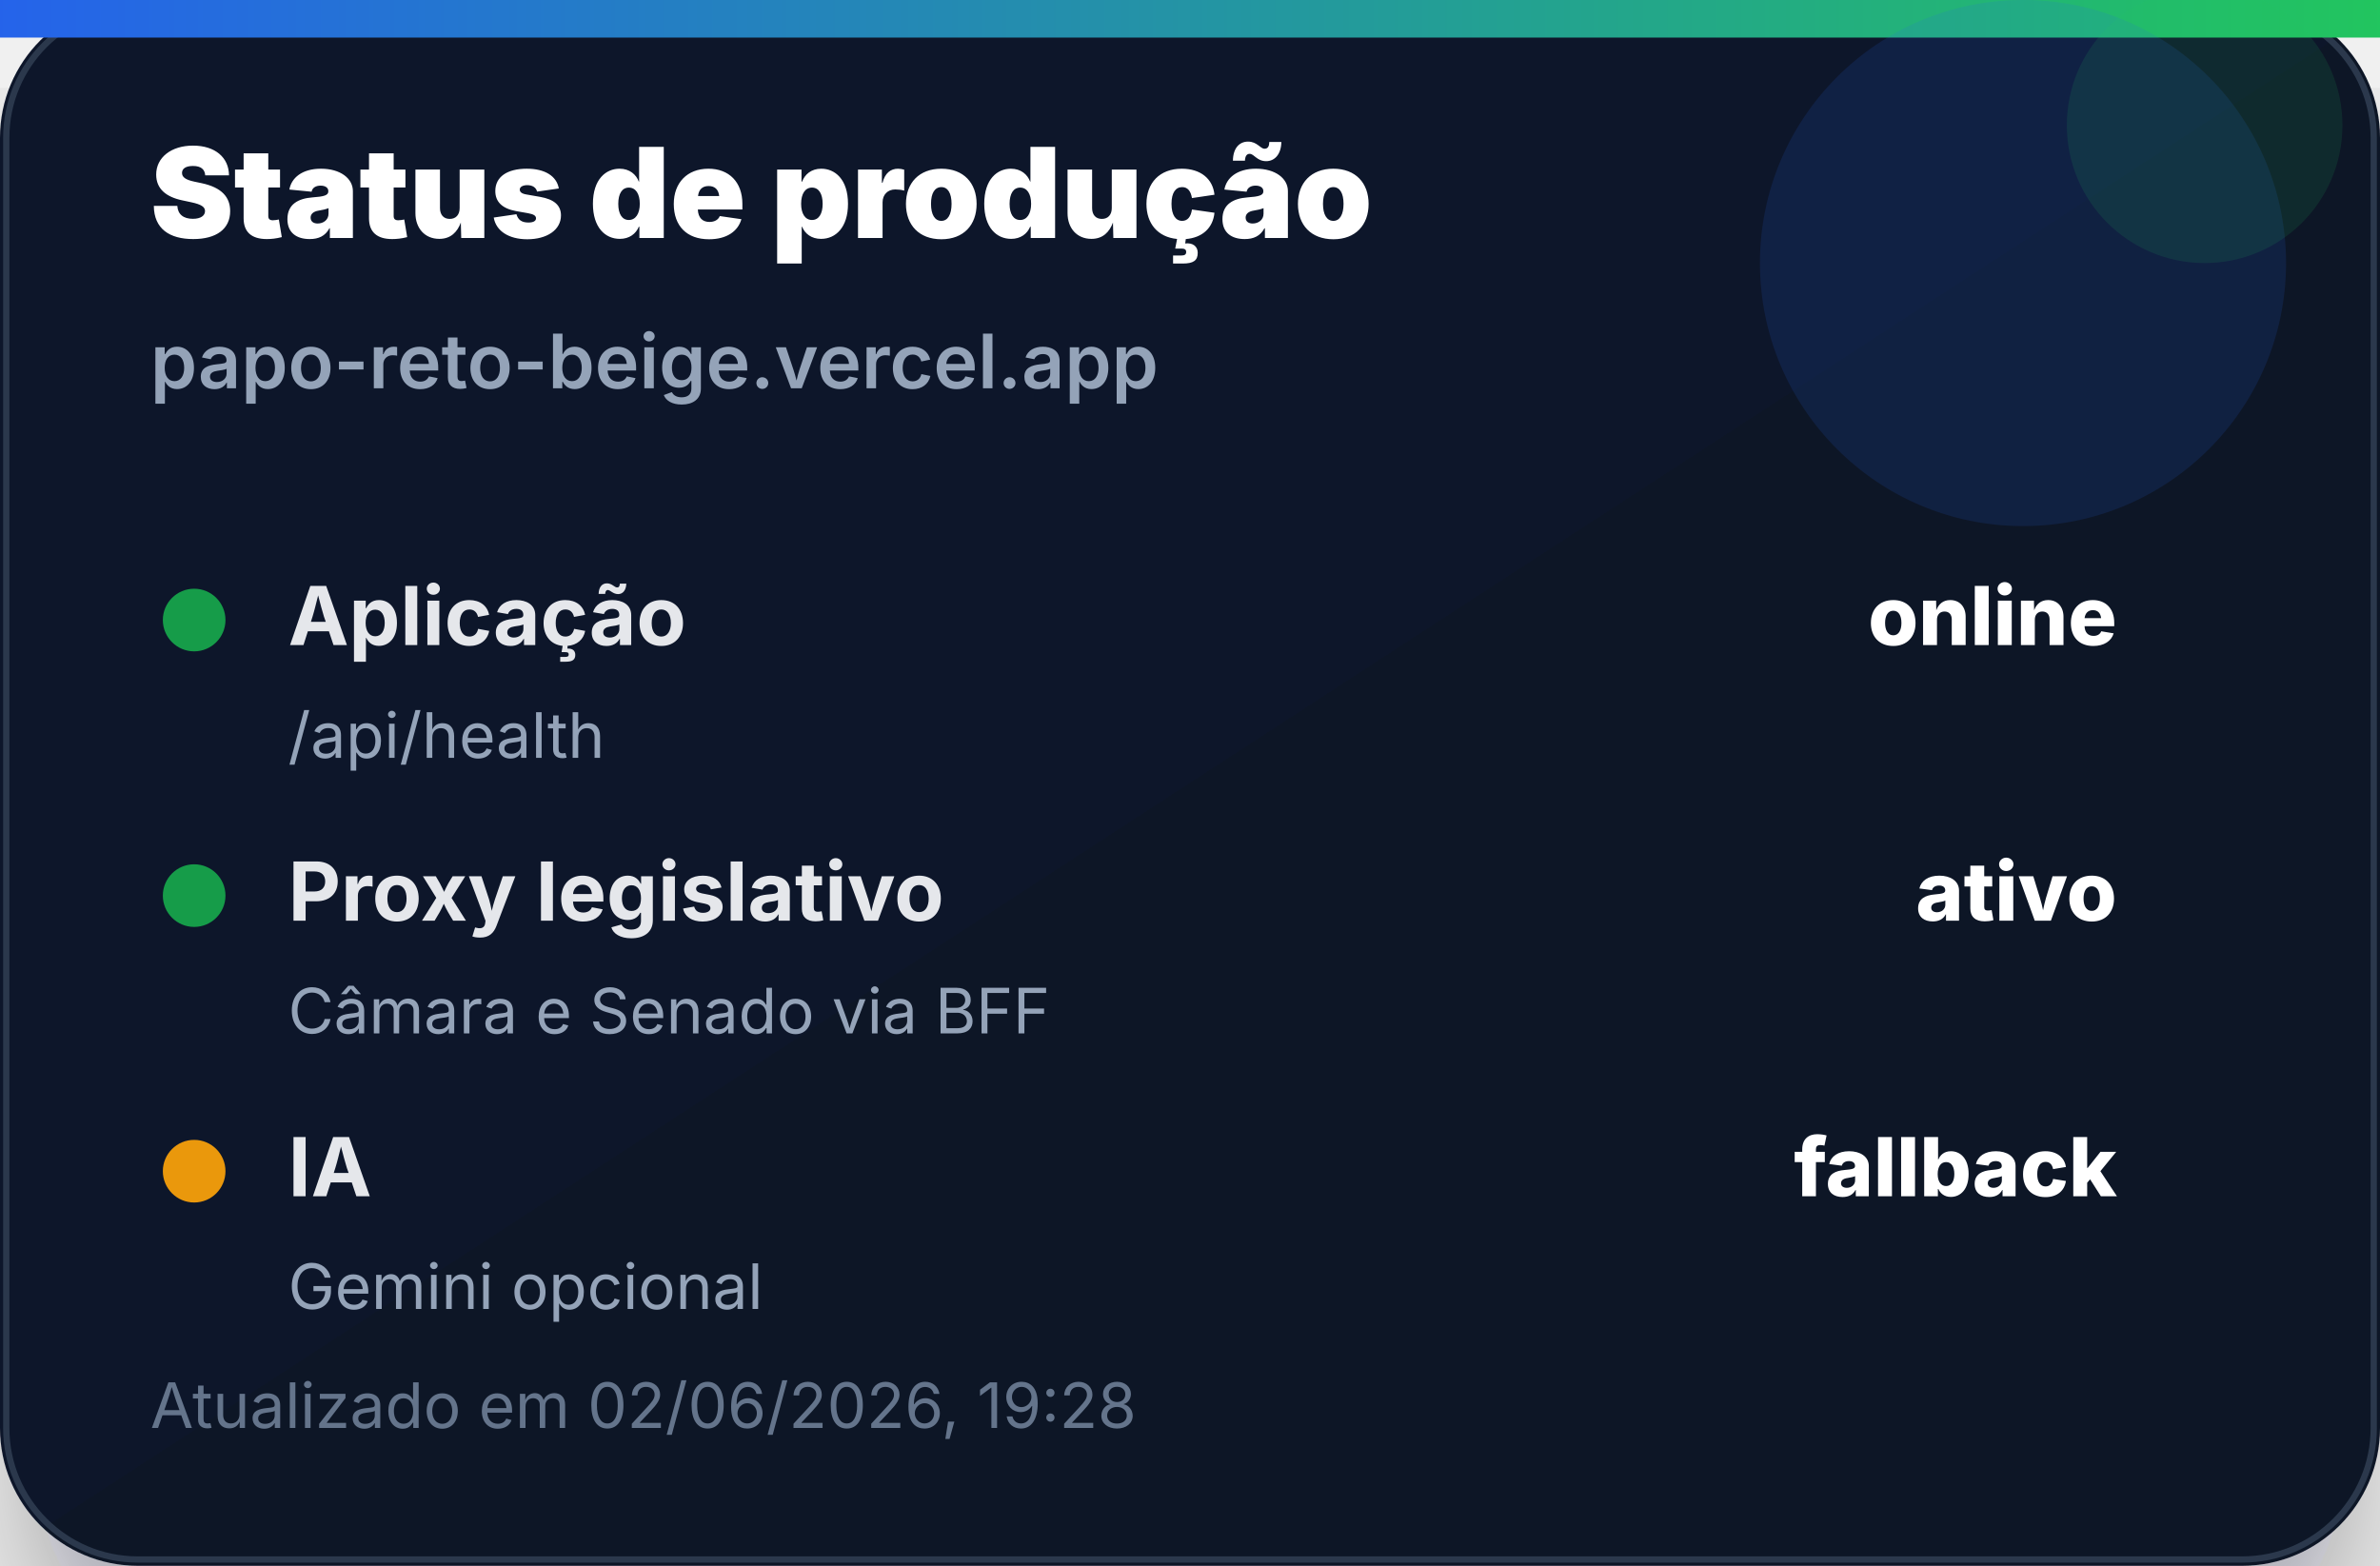
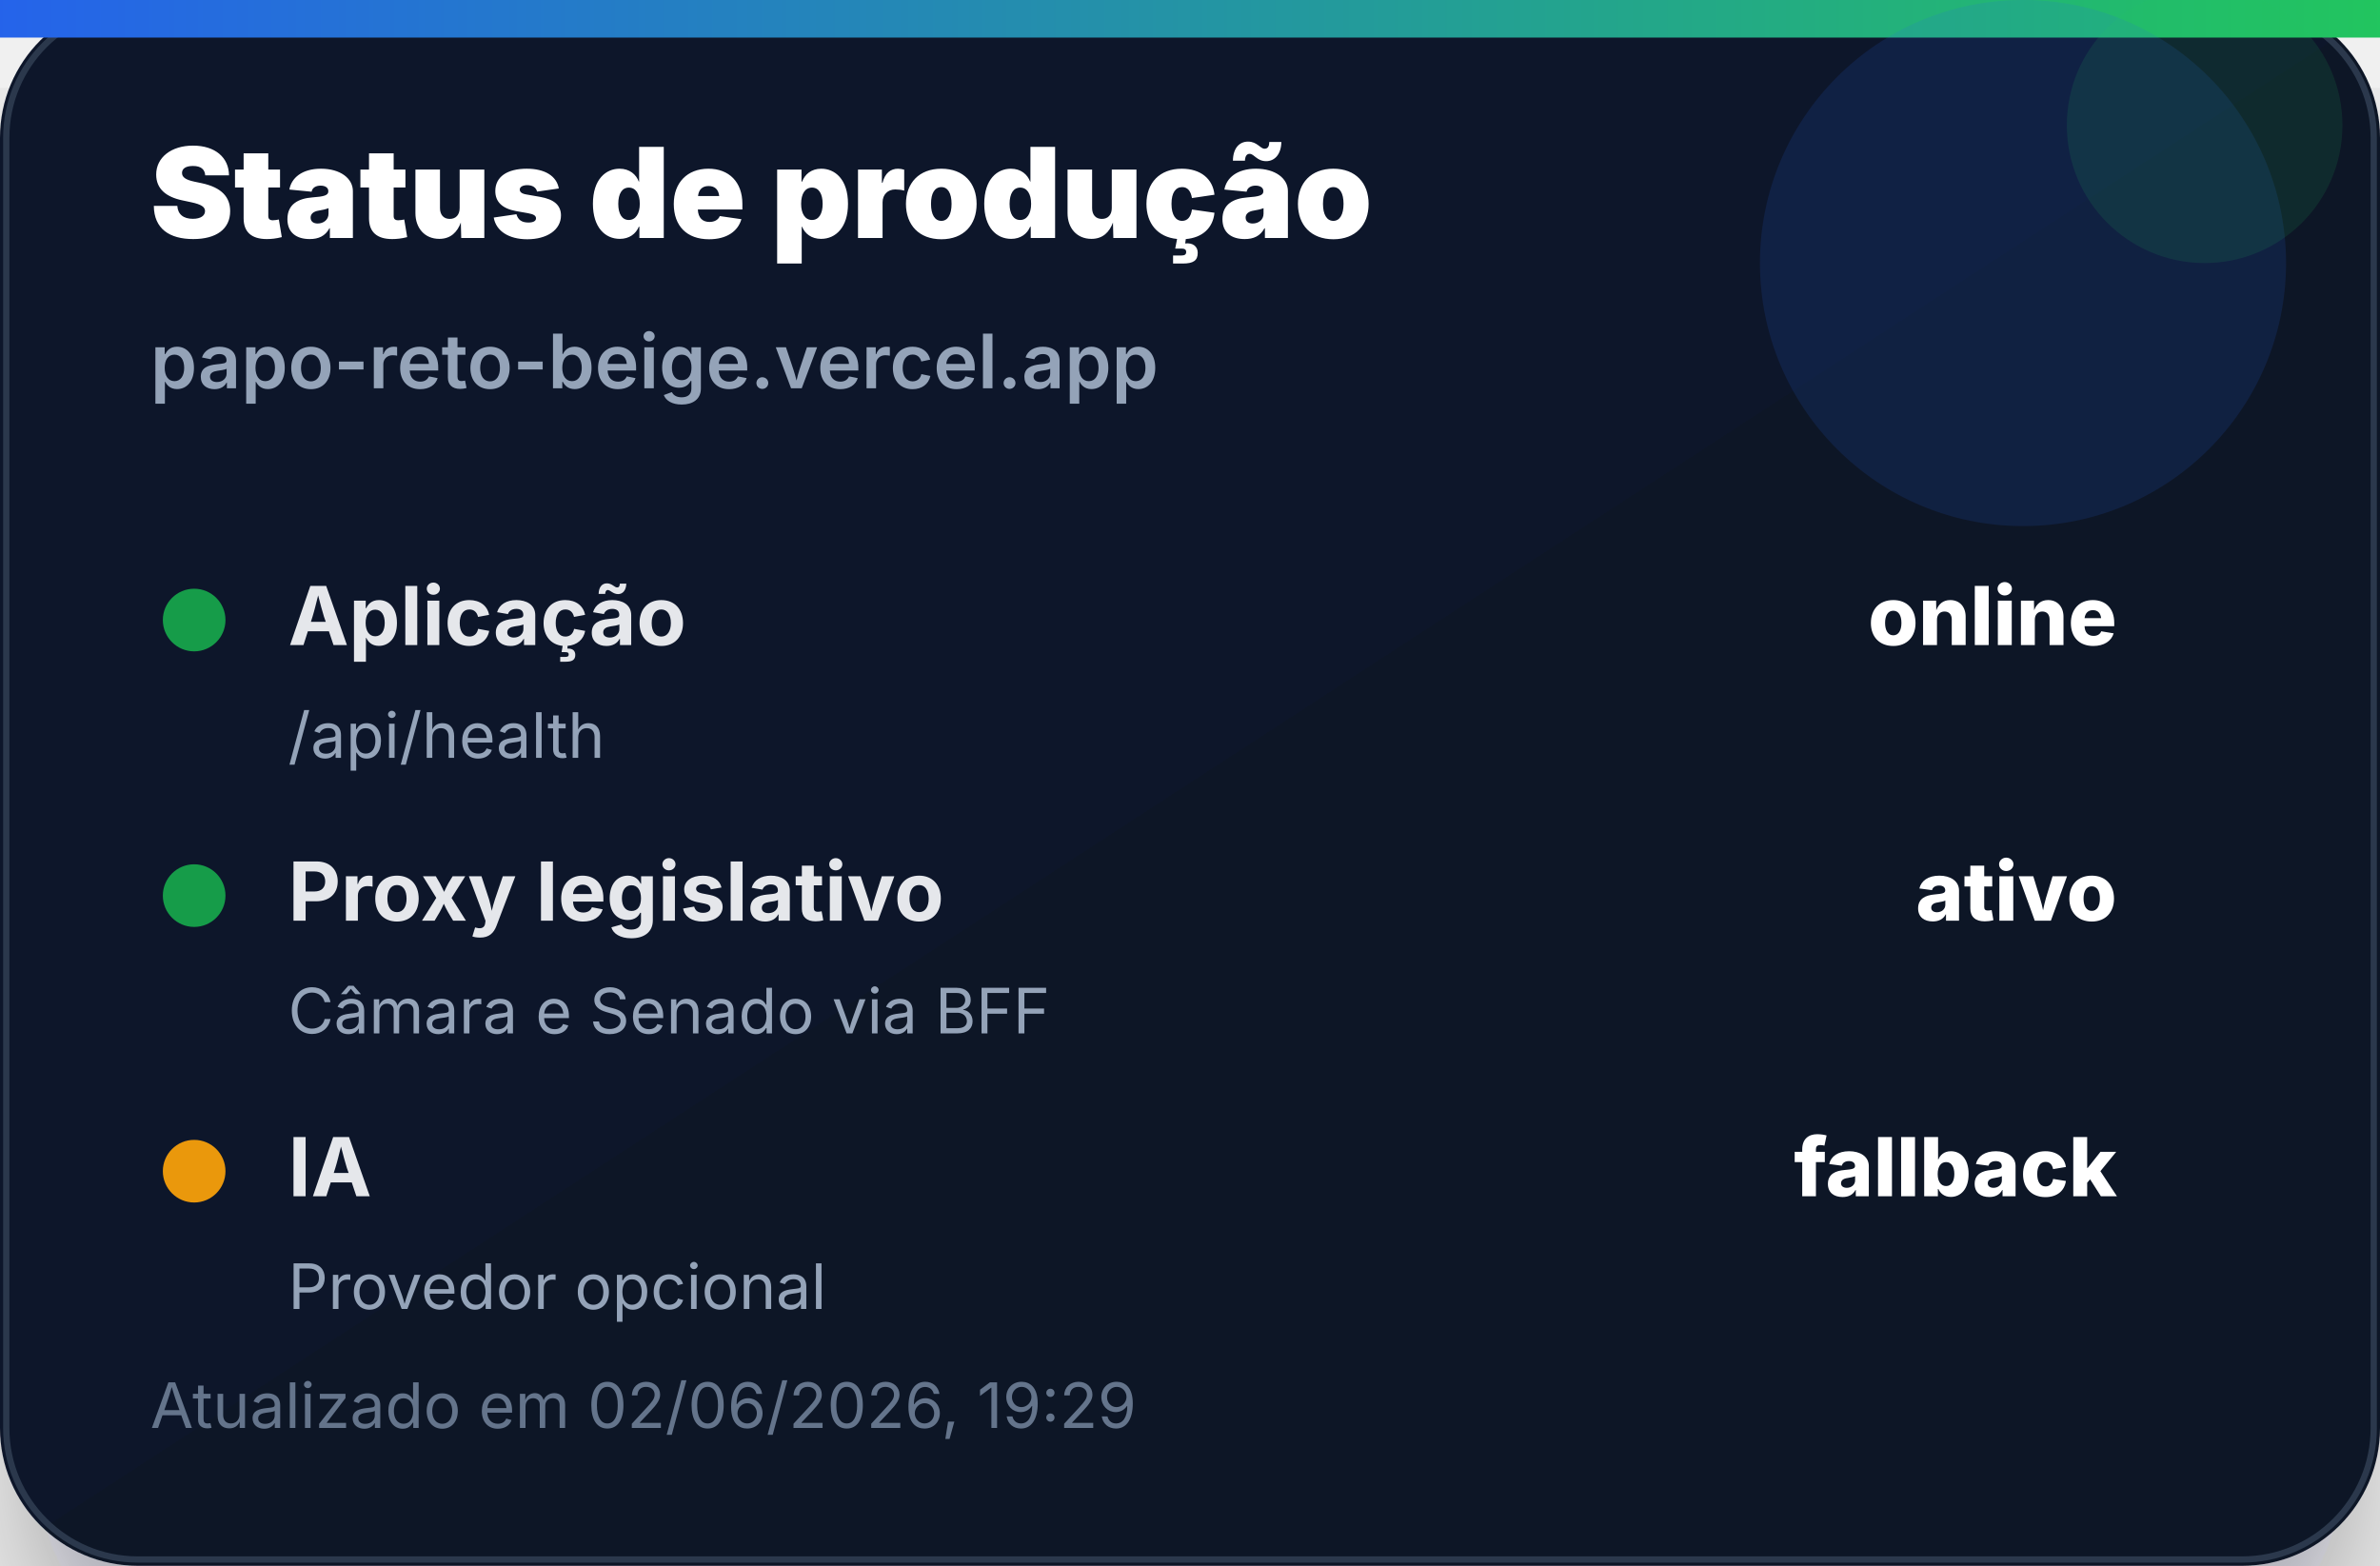
<svg xmlns="http://www.w3.org/2000/svg" width="380" height="250" viewBox="0 0 380 250" role="img" aria-label="Status de produção">
  <defs>
    <linearGradient id="bg" x1="0" x2="1" y1="0" y2="1">
      <stop offset="0%" stop-color="#0f172a" />
      <stop offset="100%" stop-color="#111827" />
    </linearGradient>
    <linearGradient id="accent" x1="0" x2="1">
      <stop offset="0%" stop-color="#2563eb" />
      <stop offset="100%" stop-color="#22c55e" />
    </linearGradient>
    <filter id="shadow" x="-20%" y="-20%" width="140%" height="140%">
      <feDropShadow dx="0" dy="14" stdDeviation="14" flood-color="#020617" flood-opacity="0.35" />
    </filter>
  </defs>
  <rect width="380" height="250" rx="22" fill="url(#bg)" filter="url(#shadow)" />
  <rect x="1" y="1" width="378" height="248" rx="21" fill="none" stroke="#334155" stroke-opacity="0.8" />
  <rect x="0" y="0" width="380" height="6" fill="url(#accent)" />
  <circle cx="323" cy="42" r="42" fill="#2563eb" opacity="0.14" />
  <circle cx="352" cy="20" r="22" fill="#22c55e" opacity="0.12" />
  <text x="24" y="38" font-family="Inter, Segoe UI, Arial, sans-serif" font-size="20" font-weight="900" fill="#ffffff">Status de produção</text>
  <text x="24" y="62" font-family="Inter, Segoe UI, Arial, sans-serif" font-size="12" font-weight="600" fill="#94a3b8">papo-reto-beige.vercel.app</text>
  <g transform="translate(24 92)">
    <circle cx="7" cy="7" r="5" fill="#16a34a" opacity="0.95" />
    <text x="22" y="11" font-family="Inter, Segoe UI, Arial, sans-serif" font-size="13" font-weight="700" fill="#e5e7eb">Aplicação</text>
    <text x="314" y="11" text-anchor="end" font-family="Inter, Segoe UI, Arial, sans-serif" font-size="13" font-weight="800" fill="#ffffff">online</text>
    <text x="22" y="29" font-family="Inter, Segoe UI, Arial, sans-serif" font-size="10" fill="#94a3b8">/api/health</text>
  </g>
  <g transform="translate(24 136)">
    <circle cx="7" cy="7" r="5" fill="#16a34a" opacity="0.95" />
    <text x="22" y="11" font-family="Inter, Segoe UI, Arial, sans-serif" font-size="13" font-weight="700" fill="#e5e7eb">Proxy legislativo</text>
    <text x="314" y="11" text-anchor="end" font-family="Inter, Segoe UI, Arial, sans-serif" font-size="13" font-weight="800" fill="#ffffff">ativo</text>
    <text x="22" y="29" font-family="Inter, Segoe UI, Arial, sans-serif" font-size="10" fill="#94a3b8">Câmara e Senado via BFF</text>
  </g>
  <g transform="translate(24 180)">
    <circle cx="7" cy="7" r="5" fill="#f59e0b" opacity="0.95" />
    <text x="22" y="11" font-family="Inter, Segoe UI, Arial, sans-serif" font-size="13" font-weight="700" fill="#e5e7eb">IA</text>
    <text x="314" y="11" text-anchor="end" font-family="Inter, Segoe UI, Arial, sans-serif" font-size="13" font-weight="800" fill="#ffffff">fallback</text>
-     <text x="22" y="29" font-family="Inter, Segoe UI, Arial, sans-serif" font-size="10" fill="#94a3b8">Gemini opcional</text>
+     <text x="22" y="29" font-family="Inter, Segoe UI, Arial, sans-serif" font-size="10" fill="#94a3b8">Provedor opcional</text>
  </g>
-   <text x="24" y="228" font-family="Inter, Segoe UI, Arial, sans-serif" font-size="10" fill="#64748b">Atualizado em 02/06/2026, 19:28</text>
+   <text x="24" y="228" font-family="Inter, Segoe UI, Arial, sans-serif" font-size="10" fill="#64748b">Atualizado em 02/06/2026, 19:29</text>
</svg>
